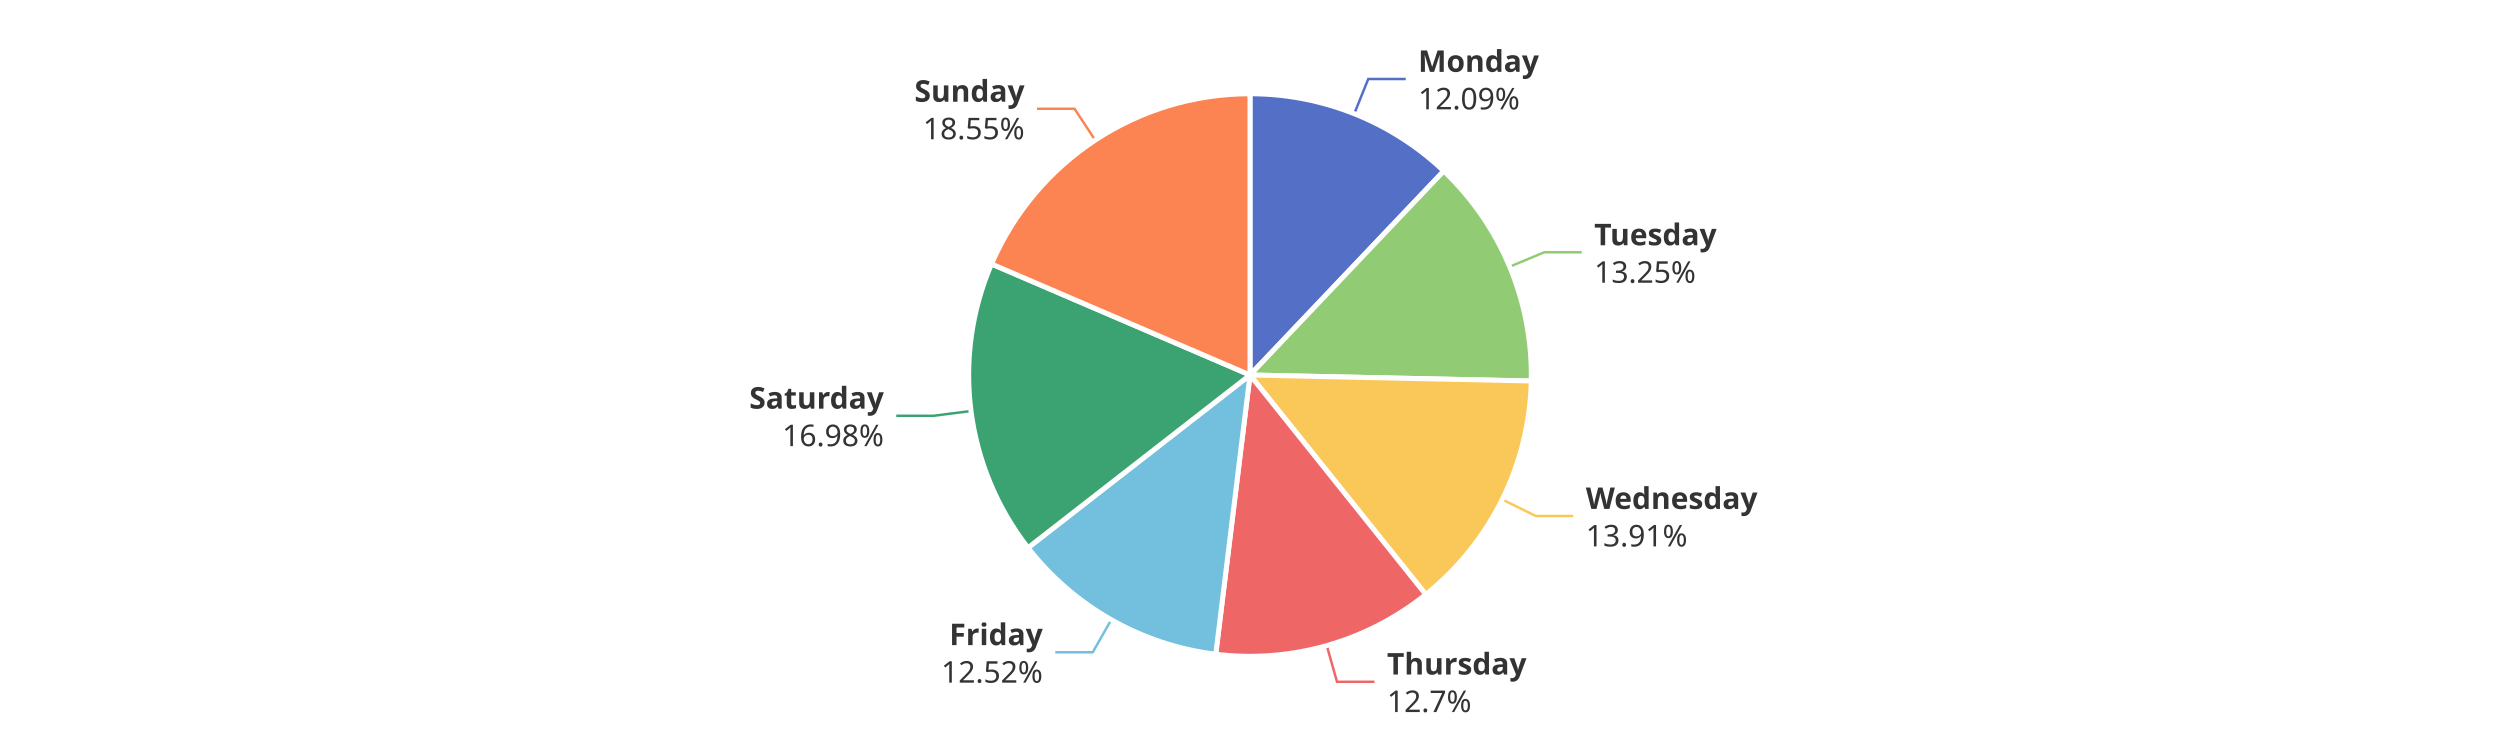
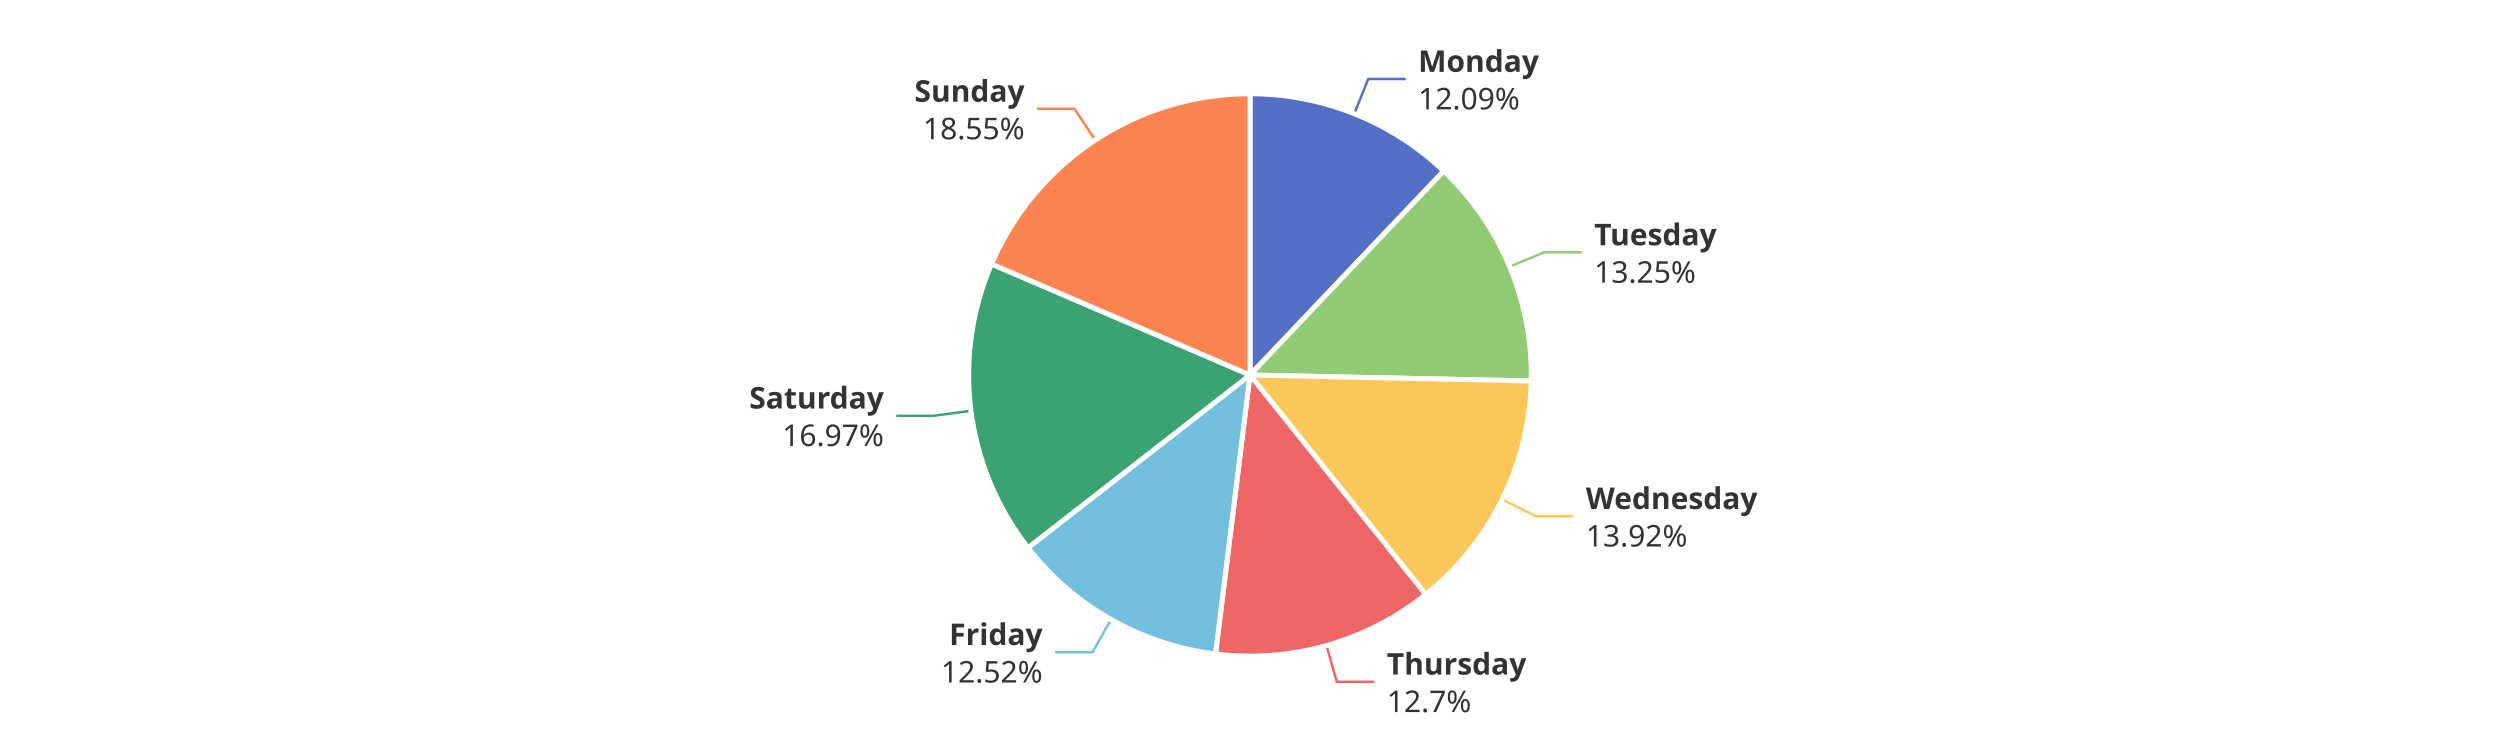
<svg xmlns="http://www.w3.org/2000/svg" width="1000" height="300" version="1.1" baseProfile="full" viewBox="0 0 1000 300">
  <rect width="1000" height="300" x="0" y="0" id="0" fill="#ffffff" />
  <polyline points="541.7 45.5 547.3 31.6 562.3 31.6" fill="none" stroke="#5470c6" />
  <polyline points="603.8 106.7 617.7 100.9 632.7 100.9" fill="none" stroke="#91cc75" />
-   <polyline points="600.9 199.8 614.3 206.4 629.3 206.4" fill="none" stroke="#fac858" />
-   <polyline points="530.7 258.2 534.8 272.7 549.8 272.7" fill="none" stroke="#ee6666" />
-   <polyline points="444.5 247.9 437.1 260.9 422.1 260.9" fill="none" stroke="#73c0de" />
-   <polyline points="388.4 164.4 373.5 166.3 358.5 166.3" fill="none" stroke="#3ba272" />
+   <polyline points="600.9 199.8 614.3 206.5 629.3 206.5" fill="none" stroke="#fac858" />
+   <polyline points="530.6 258.2 534.7 272.7 549.7 272.7" fill="none" stroke="#ee6666" />
+   <polyline points="444.4 247.8 437 260.9 422 260.9" fill="none" stroke="#73c0de" />
+   <polyline points="388.4 164.3 373.5 166.3 358.5 166.3" fill="none" stroke="#3ba272" />
  <polyline points="438.1 56.1 429.8 43.5 414.8 43.5" fill="none" stroke="#fc8452" />
  <path d="M500 37.5A112.5 112.5 0 0 1 577.5 68.4L500 150Z" fill="#5470c6" stroke="#fff" stroke-width="2" stroke-linejoin="round" />
  <path d="M577.5 68.4A112.5 112.5 0 0 1 612.5 152.4L500 150Z" fill="#91cc75" stroke="#fff" stroke-width="2" stroke-linejoin="round" />
  <path d="M612.5 152.4A112.5 112.5 0 0 1 570.3 237.8L500 150Z" fill="#fac858" stroke="#fff" stroke-width="2" stroke-linejoin="round" />
-   <path d="M570.3 237.8A112.5 112.5 0 0 1 486.3 261.7L500 150Z" fill="#ee6666" stroke="#fff" stroke-width="2" stroke-linejoin="round" />
-   <path d="M486.3 261.7A112.5 112.5 0 0 1 411.2 219.1L500 150Z" fill="#73c0de" stroke="#fff" stroke-width="2" stroke-linejoin="round" />
+   <path d="M570.3 237.8A112.5 112.5 0 0 1 486.2 261.6L500 150Z" fill="#ee6666" stroke="#fff" stroke-width="2" stroke-linejoin="round" />
+   <path d="M486.2 261.6A112.5 112.5 0 0 1 411.2 219.1L500 150Z" fill="#73c0de" stroke="#fff" stroke-width="2" stroke-linejoin="round" />
  <path d="M411.2 219.1A112.5 112.5 0 0 1 396.6 105.6L500 150Z" fill="#3ba272" stroke="#fff" stroke-width="2" stroke-linejoin="round" />
  <path d="M396.6 105.6A112.5 112.5 0 0 1 500 37.5L500 150Z" fill="#fc8452" stroke="#fff" stroke-width="2" stroke-linejoin="round" />
  <path d="M0 -15l42.8 0l0 30l-42.8 0Z" transform="translate(567.2709 31.5867)" fill="none" />
  <text dominant-baseline="central" text-anchor="start" style="font-size:12px;font-family:sans-serif;font-weight:bold;" y="-7.5" transform="translate(567.2709 31.5867)" fill="#333" stroke="rgb(255,255,255)" stroke-width="2" paint-order="stroke" stroke-miterlimit="2">Monday</text>
  <text dominant-baseline="central" text-anchor="start" style="font-size:12px;font-family:sans-serif;" y="7.5" transform="translate(567.2709 31.5867)" fill="#333" stroke="rgb(255,255,255)" stroke-width="2" paint-order="stroke" stroke-miterlimit="2">12.09%</text>
  <path d="M0 -15l46.2 0l0 30l-46.2 0Z" transform="translate(637.6871 100.9489)" fill="none" />
  <text dominant-baseline="central" text-anchor="start" style="font-size:12px;font-family:sans-serif;font-weight:bold;" y="-7.5" transform="translate(637.6871 100.9489)" fill="#333" stroke="rgb(255,255,255)" stroke-width="2" paint-order="stroke" stroke-miterlimit="2">Tuesday</text>
  <text dominant-baseline="central" text-anchor="start" style="font-size:12px;font-family:sans-serif;" y="7.5" transform="translate(637.6871 100.9489)" fill="#333" stroke="rgb(255,255,255)" stroke-width="2" paint-order="stroke" stroke-miterlimit="2">13.25%</text>
-   <path d="M0 -15l63.6 0l0 30l-63.6 0Z" transform="translate(634.3395 206.4158)" fill="none" />
-   <text dominant-baseline="central" text-anchor="start" style="font-size:12px;font-family:sans-serif;font-weight:bold;" y="-7.5" transform="translate(634.3395 206.4158)" fill="#333" stroke="rgb(255,255,255)" stroke-width="2" paint-order="stroke" stroke-miterlimit="2">Wednesday</text>
-   <text dominant-baseline="central" text-anchor="start" style="font-size:12px;font-family:sans-serif;" y="7.5" transform="translate(634.3395 206.4158)" fill="#333" stroke="rgb(255,255,255)" stroke-width="2" paint-order="stroke" stroke-miterlimit="2">13.91%</text>
-   <path d="M0 -15l50.2 0l0 30l-50.2 0Z" transform="translate(554.8014 272.6585)" fill="none" />
-   <text dominant-baseline="central" text-anchor="start" style="font-size:12px;font-family:sans-serif;font-weight:bold;" y="-7.5" transform="translate(554.8014 272.6585)" fill="#333" stroke="rgb(255,255,255)" stroke-width="2" paint-order="stroke" stroke-miterlimit="2">Thursday</text>
-   <text dominant-baseline="central" text-anchor="start" style="font-size:12px;font-family:sans-serif;" y="7.5" transform="translate(554.8014 272.6585)" fill="#333" stroke="rgb(255,255,255)" stroke-width="2" paint-order="stroke" stroke-miterlimit="2">12.7%</text>
-   <path d="M-40.9 -15l40.9 0l0 30l-40.9 0Z" transform="translate(417.1076 260.9089)" fill="none" />
-   <text dominant-baseline="central" text-anchor="end" style="font-size:12px;font-family:sans-serif;font-weight:bold;" y="-7.5" transform="translate(417.1076 260.9089)" fill="#333" stroke="rgb(255,255,255)" stroke-width="2" paint-order="stroke" stroke-miterlimit="2">Friday</text>
-   <text dominant-baseline="central" text-anchor="end" style="font-size:12px;font-family:sans-serif;" y="7.5" transform="translate(417.1076 260.9089)" fill="#333" stroke="rgb(255,255,255)" stroke-width="2" paint-order="stroke" stroke-miterlimit="2">12.52%</text>
-   <path d="M-48.2 -15l48.2 0l0 30l-48.2 0Z" transform="translate(353.5459 166.2979)" fill="none" />
-   <text dominant-baseline="central" text-anchor="end" style="font-size:12px;font-family:sans-serif;font-weight:bold;" y="-7.5" transform="translate(353.5459 166.2979)" fill="#333" stroke="rgb(255,255,255)" stroke-width="2" paint-order="stroke" stroke-miterlimit="2">Saturday</text>
-   <text dominant-baseline="central" text-anchor="end" style="font-size:12px;font-family:sans-serif;" y="7.5" transform="translate(353.5459 166.2979)" fill="#333" stroke="rgb(255,255,255)" stroke-width="2" paint-order="stroke" stroke-miterlimit="2">16.98%</text>
+   <path d="M0 -15l63.6 0l0 30l-63.6 0Z" transform="translate(634.3217 206.4517)" fill="none" />
+   <text dominant-baseline="central" text-anchor="start" style="font-size:12px;font-family:sans-serif;font-weight:bold;" y="-7.5" transform="translate(634.3217 206.4517)" fill="#333" stroke="rgb(255,255,255)" stroke-width="2" paint-order="stroke" stroke-miterlimit="2">Wednesday</text>
+   <text dominant-baseline="central" text-anchor="start" style="font-size:12px;font-family:sans-serif;" y="7.5" transform="translate(634.3217 206.4517)" fill="#333" stroke="rgb(255,255,255)" stroke-width="2" paint-order="stroke" stroke-miterlimit="2">13.92%</text>
+   <path d="M0 -15l50.2 0l0 30l-50.2 0Z" transform="translate(554.7243 272.6804)" fill="none" />
+   <text dominant-baseline="central" text-anchor="start" style="font-size:12px;font-family:sans-serif;font-weight:bold;" y="-7.5" transform="translate(554.7243 272.6804)" fill="#333" stroke="rgb(255,255,255)" stroke-width="2" paint-order="stroke" stroke-miterlimit="2">Thursday</text>
+   <text dominant-baseline="central" text-anchor="start" style="font-size:12px;font-family:sans-serif;" y="7.5" transform="translate(554.7243 272.6804)" fill="#333" stroke="rgb(255,255,255)" stroke-width="2" paint-order="stroke" stroke-miterlimit="2">12.7%</text>
+   <path d="M-40.9 -15l40.9 0l0 30l-40.9 0Z" transform="translate(417.0379 260.8694)" fill="none" />
+   <text dominant-baseline="central" text-anchor="end" style="font-size:12px;font-family:sans-serif;font-weight:bold;" y="-7.5" transform="translate(417.0379 260.8694)" fill="#333" stroke="rgb(255,255,255)" stroke-width="2" paint-order="stroke" stroke-miterlimit="2">Friday</text>
+   <text dominant-baseline="central" text-anchor="end" style="font-size:12px;font-family:sans-serif;" y="7.5" transform="translate(417.0379 260.8694)" fill="#333" stroke="rgb(255,255,255)" stroke-width="2" paint-order="stroke" stroke-miterlimit="2">12.52%</text>
+   <path d="M-48.2 -15l48.2 0l0 30l-48.2 0Z" transform="translate(353.5408 166.2581)" fill="none" />
+   <text dominant-baseline="central" text-anchor="end" style="font-size:12px;font-family:sans-serif;font-weight:bold;" y="-7.5" transform="translate(353.5408 166.2581)" fill="#333" stroke="rgb(255,255,255)" stroke-width="2" paint-order="stroke" stroke-miterlimit="2">Saturday</text>
+   <text dominant-baseline="central" text-anchor="end" style="font-size:12px;font-family:sans-serif;" y="7.5" transform="translate(353.5408 166.2581)" fill="#333" stroke="rgb(255,255,255)" stroke-width="2" paint-order="stroke" stroke-miterlimit="2">16.97%</text>
  <path d="M-40.9 -15l40.9 0l0 30l-40.9 0Z" transform="translate(409.8323 43.5446)" fill="none" />
  <text dominant-baseline="central" text-anchor="end" style="font-size:12px;font-family:sans-serif;font-weight:bold;" y="-7.5" transform="translate(409.8323 43.5446)" fill="#333" stroke="rgb(255,255,255)" stroke-width="2" paint-order="stroke" stroke-miterlimit="2">Sunday</text>
  <text dominant-baseline="central" text-anchor="end" style="font-size:12px;font-family:sans-serif;" y="7.5" transform="translate(409.8323 43.5446)" fill="#333" stroke="rgb(255,255,255)" stroke-width="2" paint-order="stroke" stroke-miterlimit="2">18.55%</text>
</svg>
